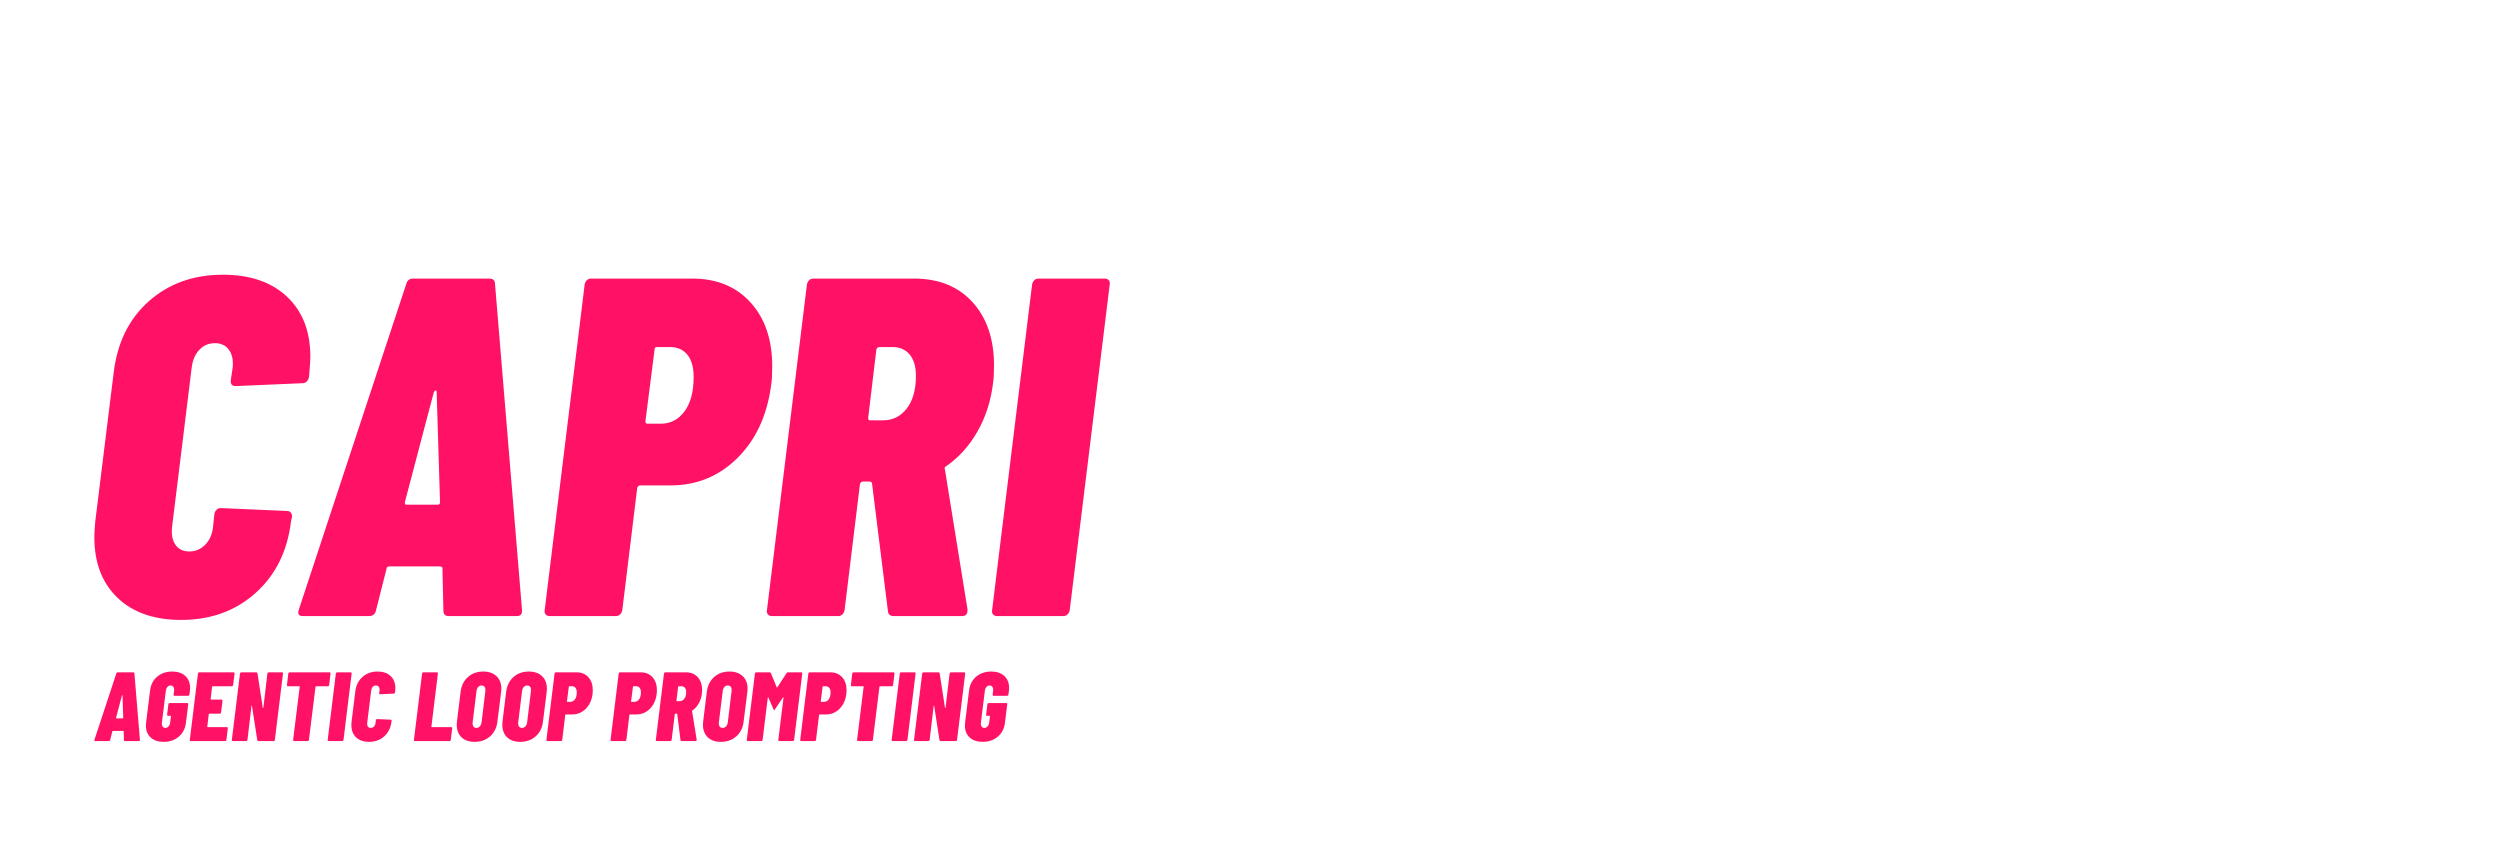
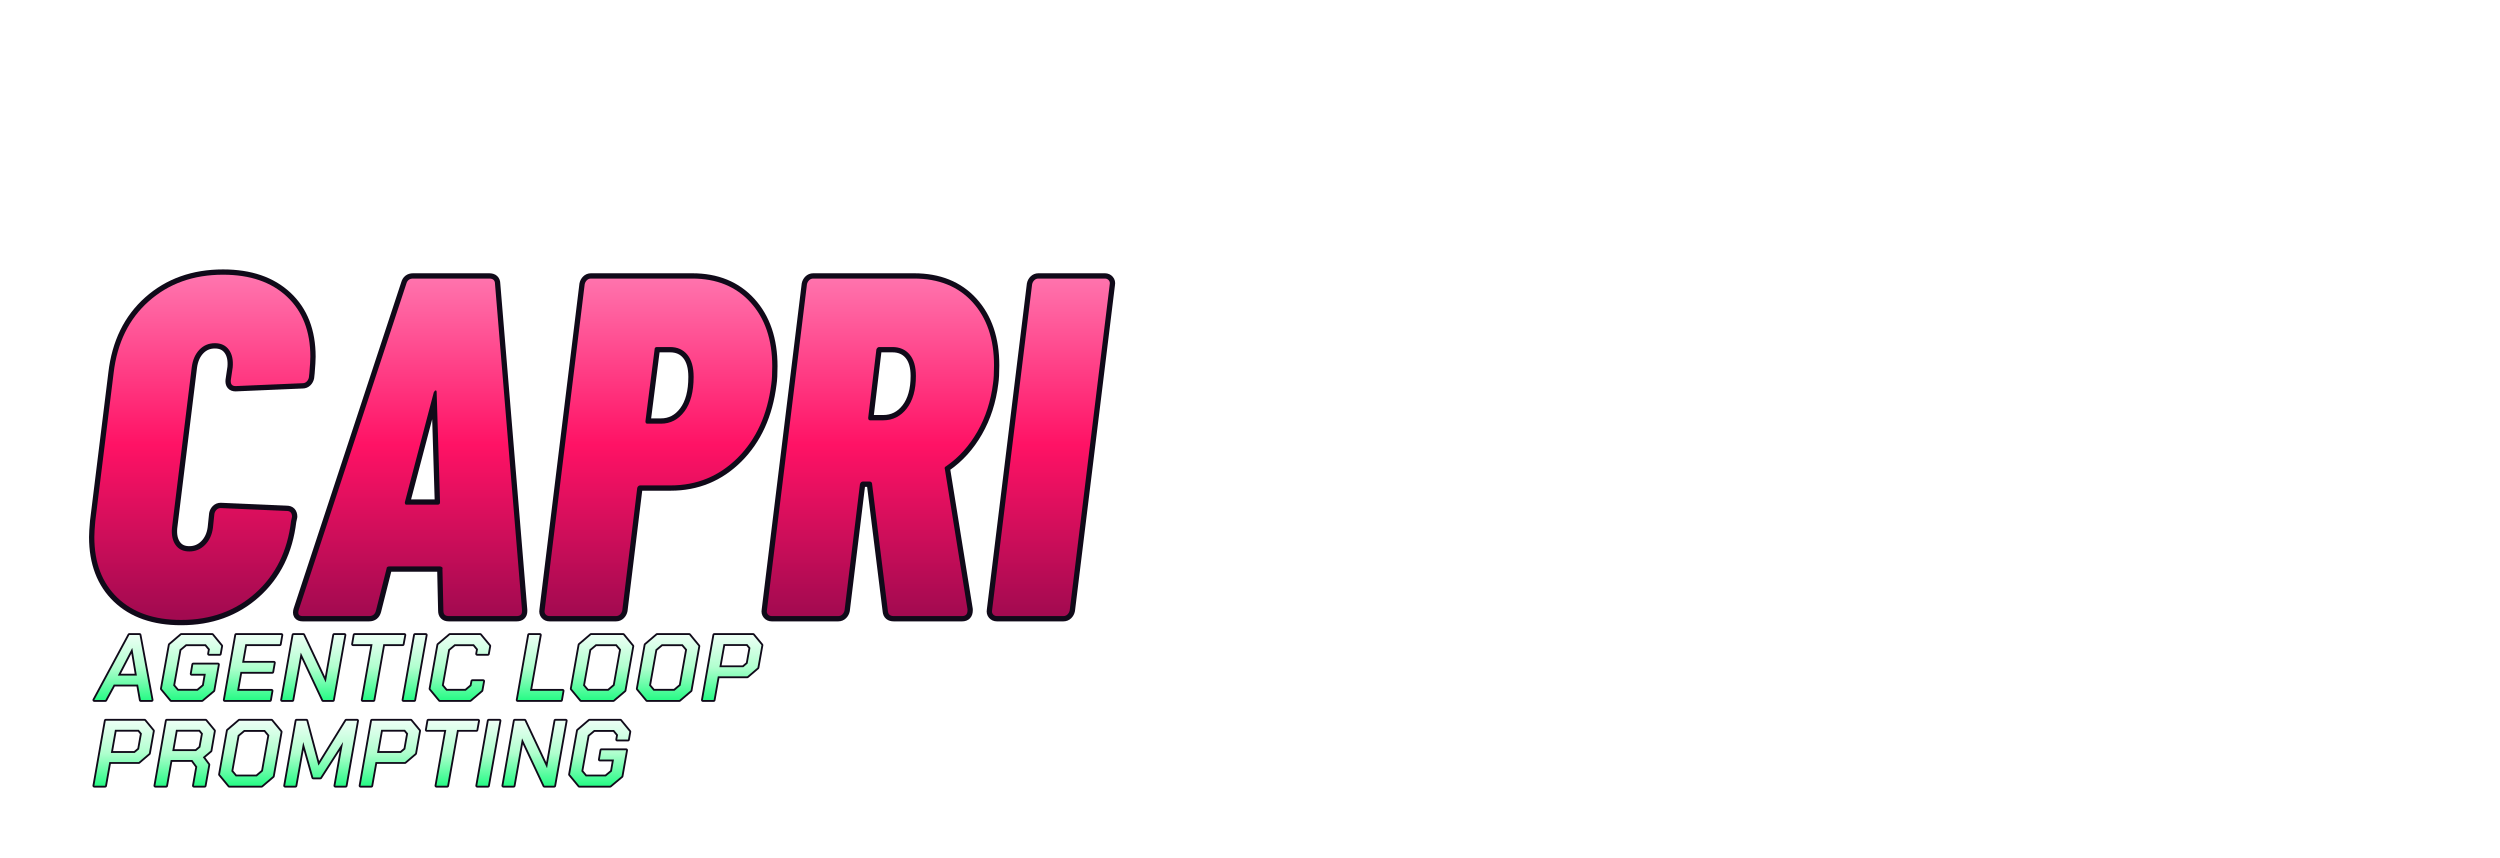
- <svg xmlns="http://www.w3.org/2000/svg" width="1400" height="480" viewBox="0 0 1400 480" role="img">
-   <g fill="#ff1265" transform="translate(45,345) scale(0.27,-0.27)">
+ <svg xmlns="http://www.w3.org/2000/svg" width="1400" height="480" viewBox="0 0 1400 480" role="img" aria-label="CAPRI — AGENTIC LOOP PROMPTING">
+   <defs>
+     <linearGradient id="word-gradient" gradientUnits="userSpaceOnUse" x1="0" y1="710" x2="0" y2="0">
+       <stop offset="0.000" stop-color="#ff76af" />
+       <stop offset="0.500" stop-color="#ff1265" />
+       <stop offset="1.000" stop-color="#a20a50" />
+     </linearGradient>
+     <linearGradient id="descriptor-gradient" gradientUnits="userSpaceOnUse" x1="0" y1="710" x2="0" y2="0">
+       <stop offset="0.000" stop-color="#eefff6" />
+       <stop offset="0.500" stop-color="#b1ffcf" />
+       <stop offset="1.000" stop-color="#28fb86" />
+     </linearGradient>
+   </defs>
+   <g fill="url(#word-gradient)" transform="translate(45,345) scale(0.27,-0.27)" id="hero-wordmark" aria-label="CAPRI" stroke="#100a19" stroke-width="22" stroke-linejoin="round" paint-order="stroke fill">
    <path transform="translate(0,0)" d="M29 164Q29 175 31 197L69 504Q80 598 142.0 653.0Q204 708 296 708Q380 708 428.5 662.5Q477 617 477 538Q477 528 475 504L474 495Q473 490 469.5 486.5Q466 483 461 483L322 477Q311 477 312 489L316 516Q318 539 308.0 552.5Q298 566 279 566Q260 566 247.0 552.5Q234 539 231 516L190 183Q188 161 197.5 147.5Q207 134 226 134Q245 134 258.5 147.5Q272 161 275 183L278 212Q279 217 282.5 220.5Q286 224 291 224L428 218Q439 218 439 206L437 197Q426 104 363.5 48.0Q301 -8 209 -8Q125 -8 77.0 38.0Q29 84 29 164Z" />
    <path transform="translate(456,0)" d="M297 11 295 98Q296 100 294.0 101.5Q292 103 290 103H185Q179 103 179 98L157 11Q154 0 143 0H5Q-7 0 -3 13L220 689Q223 700 234 700H392Q404 700 404 689L460 13V10Q460 0 449 0H308Q297 0 297 11ZM220 231H285Q290 231 290 236L283 464Q283 468 281.0 468.0Q279 468 277 464L217 236Q217 231 220 231Z" />
    <path transform="translate(949,0)" d="M486 518Q486 494 484 481Q472 386 414.5 328.5Q357 271 275 271H212Q208 271 206 266L175 12Q174 7 170.5 3.5Q167 0 162 0H24Q19 0 16.0 3.5Q13 7 14 12L97 688Q98 693 101.5 696.5Q105 700 110 700H320Q396 700 441.0 650.5Q486 601 486 518ZM323 496Q323 526 310.0 542.0Q297 558 274 558H247Q242 558 242 553L223 404Q223 399 227 399H255Q285 399 304.0 424.5Q323 450 323 496Z" />
    <path transform="translate(1408,0)" d="M267 10 234 275Q233 279 229 279H215Q211 279 209 274L177 12Q176 7 172.5 3.5Q169 0 164 0H26Q21 0 18.0 3.5Q15 7 16 12L99 688Q100 693 103.5 696.5Q107 700 112 700H321Q398 700 442.5 651.0Q487 602 487 520Q487 496 485 483Q478 427 452.5 382.5Q427 338 388 311Q386 310 385.0 308.5Q384 307 385 305L432 14V12Q432 0 421 0H279Q268 0 267 10ZM243 553 226 411Q226 406 230 406H257Q287 406 306.0 430.5Q325 455 325 498Q325 527 312.0 542.5Q299 558 276 558H249Q245 558 243 553Z" />
    <path transform="translate(1875,0)" d="M16 12 99 688Q100 693 103.5 696.5Q107 700 112 700H250Q255 700 258.0 696.5Q261 693 260 688L177 12Q176 7 172.5 3.5Q169 0 164 0H26Q21 0 18.0 3.5Q15 7 16 12Z" />
  </g>
-   <g id="hero-subtitle" aria-label="AGENTIC LOOP PROMPTING" fill="#ff1265" transform="translate(53.05,415) scale(0.055,-0.055)">
-     <path transform="translate(0,0)" d="M297 11 295 98Q296 100 294.0 101.5Q292 103 290 103H185Q179 103 179 98L157 11Q154 0 143 0H5Q-7 0 -3 13L220 689Q223 700 234 700H392Q404 700 404 689L460 13V10Q460 0 449 0H308Q297 0 297 11ZM220 231H285Q290 231 290 236L283 464Q283 468 281.0 468.0Q279 468 277 464L217 236Q217 231 220 231Z" />
-     <path transform="translate(493,0)" d="M28 158Q28 167 30 189L70 512Q80 602 142.0 655.0Q204 708 296 708Q380 708 429.0 663.0Q478 618 478 541Q478 532 476 510L471 473Q470 468 466.5 464.5Q463 461 458 461H320Q315 461 312.0 464.5Q309 468 310 473L315 512L316 522Q316 542 306.0 554.0Q296 566 279 566Q260 566 247.0 551.0Q234 536 231 512L191 188L190 177Q190 157 200.0 145.5Q210 134 226 134Q245 134 258.5 149.0Q272 164 275 188L283 252Q285 257 279 257H254Q249 257 246.0 260.5Q243 264 244 269L257 375Q257 380 261.0 383.5Q265 387 270 387H449Q454 387 457.0 383.5Q460 380 459 375L436 189Q426 99 363.5 45.5Q301 -8 209 -8Q125 -8 76.5 36.5Q28 81 28 158Z" />
-     <path transform="translate(952,0)" d="M444 558H249Q245 558 243 553L228 427Q228 422 232 422H339Q344 422 347.0 418.5Q350 415 349 410L334 291Q334 286 330.0 282.5Q326 279 321 279H215Q211 279 209 274L194 147Q192 142 198 142H393Q398 142 401.0 138.5Q404 135 403 130L389 12Q388 7 384.0 3.5Q380 0 375 0H26Q21 0 18.0 3.5Q15 7 16 12L99 688Q100 693 103.5 696.5Q107 700 112 700H461Q472 700 472 688L457 570Q456 565 452.5 561.5Q449 558 444 558Z" />
-     <path transform="translate(1380,0)" d="M391 700H527Q532 700 535.0 696.5Q538 693 537 688L454 12Q454 7 450.0 3.5Q446 0 441 0H287Q277 0 275 10L221 358Q221 361 218.5 361.5Q216 362 216 358L175 12Q174 7 170.5 3.5Q167 0 162 0H26Q21 0 18.0 3.5Q15 7 16 12L99 688Q100 693 103.5 696.5Q107 700 112 700H264Q275 700 277 690L331 340Q331 337 333.5 337.0Q336 337 337 341L378 688Q379 693 382.5 696.5Q386 700 391 700Z" />
-     <path transform="translate(1886,0)" d="M515 688 501 570Q500 565 496.5 561.5Q493 558 488 558H367Q362 558 362 553L295 12Q295 7 291.0 3.5Q287 0 282 0H145Q134 0 134 12L201 553Q201 558 197 558H81Q76 558 73.0 561.5Q70 565 71 570L85 688Q86 693 90.0 696.5Q94 700 99 700H505Q510 700 513.0 696.5Q516 693 515 688Z" />
-     <path transform="translate(2356,0)" d="M16 12 99 688Q100 693 103.5 696.5Q107 700 112 700H250Q255 700 258.0 696.5Q261 693 260 688L177 12Q176 7 172.5 3.5Q169 0 164 0H26Q21 0 18.0 3.5Q15 7 16 12Z" />
-     <path transform="translate(2584,0)" d="M29 164Q29 175 31 197L69 504Q80 598 142.0 653.0Q204 708 296 708Q380 708 428.5 662.5Q477 617 477 538Q477 528 475 504L474 495Q473 490 469.5 486.5Q466 483 461 483L322 477Q311 477 312 489L316 516Q318 539 308.0 552.5Q298 566 279 566Q260 566 247.0 552.5Q234 539 231 516L190 183Q188 161 197.5 147.5Q207 134 226 134Q245 134 258.5 147.5Q272 161 275 183L278 212Q279 217 282.5 220.5Q286 224 291 224L428 218Q439 218 439 206L437 197Q426 104 363.5 48.0Q301 -8 209 -8Q125 -8 77.0 38.0Q29 84 29 164Z" />
-     <path transform="translate(3040,0)" d="" />
-     <path transform="translate(3234,0)" d="M16 12 99 688Q100 693 103.5 696.5Q107 700 112 700H250Q255 700 258.0 696.5Q261 693 260 688L194 147Q192 142 198 142H396Q401 142 404.0 138.5Q407 135 406 130L391 12Q391 7 387.0 3.5Q383 0 378 0H26Q21 0 18.0 3.5Q15 7 16 12Z" />
-     <path transform="translate(3657,0)" d="M29 166Q29 177 31 199L68 501Q80 596 142.5 652.0Q205 708 299 708Q384 708 433.5 661.0Q483 614 483 533Q483 523 481 501L443 199Q432 104 368.5 48.0Q305 -8 211 -8Q126 -8 77.5 38.5Q29 85 29 166ZM282 192 320 508Q321 513 321 521Q321 542 311.0 554.0Q301 566 282 566Q261 566 247.0 550.0Q233 534 230 508L191 192L190 181Q190 159 200.0 146.5Q210 134 229 134Q250 134 264.0 149.5Q278 165 282 192Z" />
-     <path transform="translate(4121,0)" d="M29 166Q29 177 31 199L68 501Q80 596 142.5 652.0Q205 708 299 708Q384 708 433.5 661.0Q483 614 483 533Q483 523 481 501L443 199Q432 104 368.5 48.0Q305 -8 211 -8Q126 -8 77.5 38.5Q29 85 29 166ZM282 192 320 508Q321 513 321 521Q321 542 311.0 554.0Q301 566 282 566Q261 566 247.0 550.0Q233 534 230 508L191 192L190 181Q190 159 200.0 146.5Q210 134 229 134Q250 134 264.0 149.5Q278 165 282 192Z" />
-     <path transform="translate(4585,0)" d="M486 518Q486 494 484 481Q472 386 414.5 328.5Q357 271 275 271H212Q208 271 206 266L175 12Q174 7 170.5 3.5Q167 0 162 0H24Q19 0 16.0 3.5Q13 7 14 12L97 688Q98 693 101.5 696.5Q105 700 110 700H320Q396 700 441.0 650.5Q486 601 486 518ZM323 496Q323 526 310.0 542.0Q297 558 274 558H247Q242 558 242 553L223 404Q223 399 227 399H255Q285 399 304.0 424.5Q323 450 323 496Z" />
-     <path transform="translate(5044,0)" d="" />
-     <path transform="translate(5238,0)" d="M486 518Q486 494 484 481Q472 386 414.5 328.5Q357 271 275 271H212Q208 271 206 266L175 12Q174 7 170.5 3.5Q167 0 162 0H24Q19 0 16.0 3.5Q13 7 14 12L97 688Q98 693 101.5 696.5Q105 700 110 700H320Q396 700 441.0 650.5Q486 601 486 518ZM323 496Q323 526 310.0 542.0Q297 558 274 558H247Q242 558 242 553L223 404Q223 399 227 399H255Q285 399 304.0 424.5Q323 450 323 496Z" />
-     <path transform="translate(5697,0)" d="M267 10 234 275Q233 279 229 279H215Q211 279 209 274L177 12Q176 7 172.5 3.5Q169 0 164 0H26Q21 0 18.0 3.5Q15 7 16 12L99 688Q100 693 103.5 696.5Q107 700 112 700H321Q398 700 442.5 651.0Q487 602 487 520Q487 496 485 483Q478 427 452.5 382.5Q427 338 388 311Q386 310 385.0 308.5Q384 307 385 305L432 14V12Q432 0 421 0H279Q268 0 267 10ZM243 553 226 411Q226 406 230 406H257Q287 406 306.0 430.5Q325 455 325 498Q325 527 312.0 542.5Q299 558 276 558H249Q245 558 243 553Z" />
-     <path transform="translate(6164,0)" d="M29 166Q29 177 31 199L68 501Q80 596 142.5 652.0Q205 708 299 708Q384 708 433.5 661.0Q483 614 483 533Q483 523 481 501L443 199Q432 104 368.5 48.0Q305 -8 211 -8Q126 -8 77.5 38.5Q29 85 29 166ZM282 192 320 508Q321 513 321 521Q321 542 311.0 554.0Q301 566 282 566Q261 566 247.0 550.0Q233 534 230 508L191 192L190 181Q190 159 200.0 146.5Q210 134 229 134Q250 134 264.0 149.5Q278 165 282 192Z" />
-     <path transform="translate(6628,0)" d="M431 700H566Q571 700 574.0 696.5Q577 693 576 688L493 12Q492 7 488.5 3.5Q485 0 480 0H342Q337 0 334.0 3.5Q331 7 332 12L385 441Q386 445 383.5 445.5Q381 446 379 443L296 321Q292 313 290 313Q287 313 284 321L231 443Q229 446 227.5 446.0Q226 446 225 442L172 12Q171 7 167.5 3.5Q164 0 159 0H21Q16 0 13.0 3.5Q10 7 11 12L94 688Q95 693 98.5 696.5Q102 700 107 700H243Q252 700 257 692L316 547Q319 543 322 547L416 692Q420 700 431 700Z" />
-     <path transform="translate(7169,0)" d="M486 518Q486 494 484 481Q472 386 414.5 328.5Q357 271 275 271H212Q208 271 206 266L175 12Q174 7 170.5 3.5Q167 0 162 0H24Q19 0 16.0 3.5Q13 7 14 12L97 688Q98 693 101.5 696.5Q105 700 110 700H320Q396 700 441.0 650.5Q486 601 486 518ZM323 496Q323 526 310.0 542.0Q297 558 274 558H247Q242 558 242 553L223 404Q223 399 227 399H255Q285 399 304.0 424.5Q323 450 323 496Z" />
-     <path transform="translate(7628,0)" d="M515 688 501 570Q500 565 496.5 561.5Q493 558 488 558H367Q362 558 362 553L295 12Q295 7 291.0 3.5Q287 0 282 0H145Q134 0 134 12L201 553Q201 558 197 558H81Q76 558 73.0 561.5Q70 565 71 570L85 688Q86 693 90.0 696.5Q94 700 99 700H505Q510 700 513.0 696.5Q516 693 515 688Z" />
-     <path transform="translate(8098,0)" d="M16 12 99 688Q100 693 103.5 696.5Q107 700 112 700H250Q255 700 258.0 696.5Q261 693 260 688L177 12Q176 7 172.5 3.5Q169 0 164 0H26Q21 0 18.0 3.5Q15 7 16 12Z" />
-     <path transform="translate(8326,0)" d="M391 700H527Q532 700 535.0 696.5Q538 693 537 688L454 12Q454 7 450.0 3.5Q446 0 441 0H287Q277 0 275 10L221 358Q221 361 218.5 361.5Q216 362 216 358L175 12Q174 7 170.5 3.5Q167 0 162 0H26Q21 0 18.0 3.5Q15 7 16 12L99 688Q100 693 103.5 696.5Q107 700 112 700H264Q275 700 277 690L331 340Q331 337 333.5 337.0Q336 337 337 341L378 688Q379 693 382.5 696.5Q386 700 391 700Z" />
-     <path transform="translate(8832,0)" d="M28 158Q28 167 30 189L70 512Q80 602 142.0 655.0Q204 708 296 708Q380 708 429.0 663.0Q478 618 478 541Q478 532 476 510L471 473Q470 468 466.5 464.5Q463 461 458 461H320Q315 461 312.0 464.5Q309 468 310 473L315 512L316 522Q316 542 306.0 554.0Q296 566 279 566Q260 566 247.0 551.0Q234 536 231 512L191 188L190 177Q190 157 200.0 145.5Q210 134 226 134Q245 134 258.5 149.0Q272 164 275 188L283 252Q285 257 279 257H254Q249 257 246.0 260.5Q243 264 244 269L257 375Q257 380 261.0 383.5Q265 387 270 387H449Q454 387 457.0 383.5Q460 380 459 375L436 189Q426 99 363.5 45.5Q301 -8 209 -8Q125 -8 76.5 36.5Q28 81 28 158Z" />
+   <g id="hero-subtitle" aria-label="AGENTIC LOOP PROMPTING">
+     <g data-text="AGENTIC LOOP" transform="translate(54.598,392) scale(0.052,-0.052)" fill="url(#descriptor-gradient)" stroke="#100a19" stroke-width="40" stroke-linejoin="round" paint-order="stroke fill">
+       <path transform="translate(0,0)" d="M343 700H453L583 0H466L437 166H175L85 0H-34ZM424 263 375 559H373L219 263Z" />
+       <path transform="translate(656.2308,0)" d="M37 121 122 594 246 700H579L676 582L661 497H545L554 548L511 600H295L228 544L159 156L206 100H423L488 154L510 282H358L375 382H641L592 103L469 0H137Z" />
+       <path transform="translate(1343.462,0)" d="M150 700H637L620 601H249L214 401H556L539 303H196L160 99H531L514 0H27Z" />
+       <path transform="translate(1960.692,0)" d="M150 700H256L496 191H498L588 700H699L575 0H469L230 508H228L138 0H27Z" />
+       <path transform="translate(2668.923,0)" d="M293 601H83L100 700H636L618 601H409L303 0H187Z" />
+       <path transform="translate(3264.154,0)" d="M155 700H271L147 0H31Z" />
+       <path transform="translate(3549.385,0)" d="M37 121 121 594 246 700H572L670 582L655 497H539L548 548L505 600H295L228 544L159 156L206 100H417L478 152L488 203H604L586 104L464 0H137Z" />
+       <path transform="translate(4497.846,0)" d="M150 700H266L160 99H511L494 0H27Z" />
+       <path transform="translate(5070.077,0)" d="M37 121 121 594 245 700H591L690 580L606 103L485 0H137ZM433 100 499 156 568 544 521 600H295L228 544L159 156L206 100Z" />
+       <path transform="translate(5781.308,0)" d="M37 121 121 594 245 700H591L690 580L606 103L485 0H137ZM433 100 499 156 568 544 521 600H295L228 544L159 156L206 100Z" />
+       <path transform="translate(6492.538,0)" d="M150 700H568L658 591L615 349L505 255H188L143 0H27ZM462 353 509 393 539 562 506 602H249L205 353Z" />
+     </g>
+     <g data-text="PROMPTING" transform="translate(51.426,440) scale(0.052,-0.052)" fill="url(#descriptor-gradient)" stroke="#100a19" stroke-width="40" stroke-linejoin="round" paint-order="stroke fill">
+       <path transform="translate(0,0)" d="M150 700H568L658 591L615 349L505 255H188L143 0H27ZM462 353 509 393 539 562 506 602H249L205 353Z" />
+       <path transform="translate(657.2308,0)" d="M621 377 538 307 598 226 558 0H442L478 205L425 277H192L143 0H27L150 700H568L658 591ZM539 562 506 602H249L209 373H465L512 413Z" />
+       <path transform="translate(1343.462,0)" d="M37 121 121 594 245 700H591L690 580L606 103L485 0H137ZM433 100 499 156 568 544 521 600H295L228 544L159 156L206 100Z" />
+       <path transform="translate(2054.692,0)" d="M150 700H256L385 218H387L685 700H802L679 0H568L651 468H649L406 89H330L223 468H221L138 0H27Z" />
+       <path transform="translate(2866.923,0)" d="M150 700H568L658 591L615 349L505 255H188L143 0H27ZM462 353 509 393 539 562 506 602H249L205 353Z" />
+       <path transform="translate(3524.154,0)" d="M293 601H83L100 700H636L618 601H409L303 0H187Z" />
+       <path transform="translate(4119.385,0)" d="M155 700H271L147 0H31Z" />
+       <path transform="translate(4404.615,0)" d="M150 700H256L496 191H498L588 700H699L575 0H469L230 508H228L138 0H27Z" />
+       <path transform="translate(5112.846,0)" d="M37 121 122 594 246 700H579L676 582L661 497H545L554 548L511 600H295L228 544L159 156L206 100H423L488 154L510 282H358L375 382H641L592 103L469 0H137Z" />
+     </g>
  </g>
</svg>
